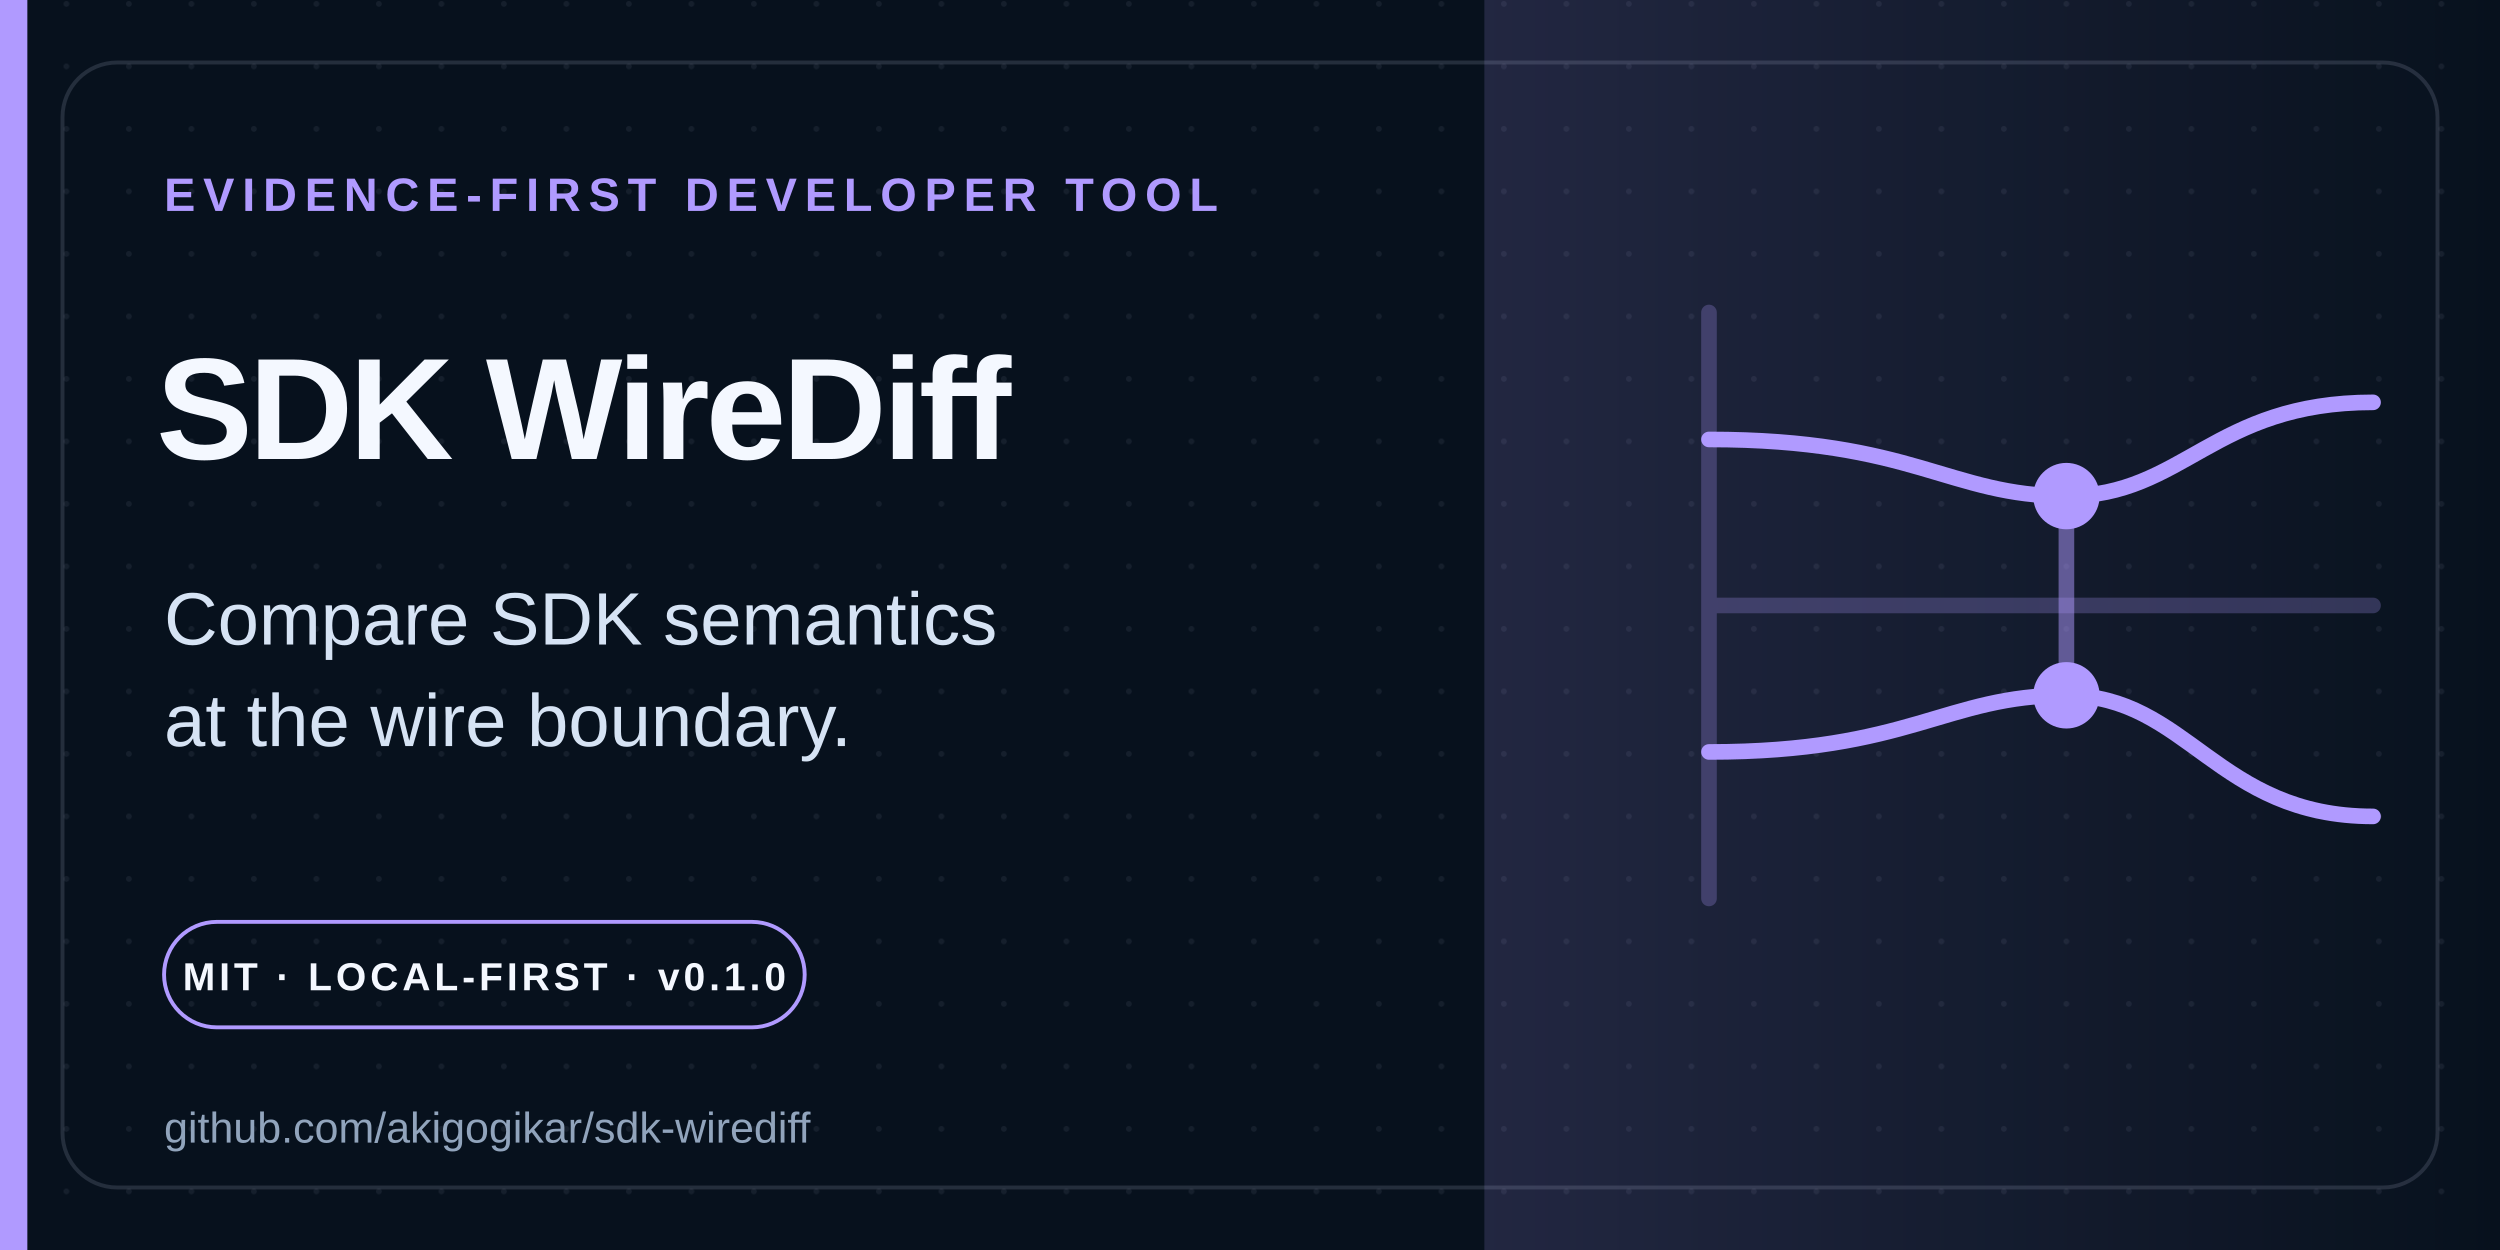
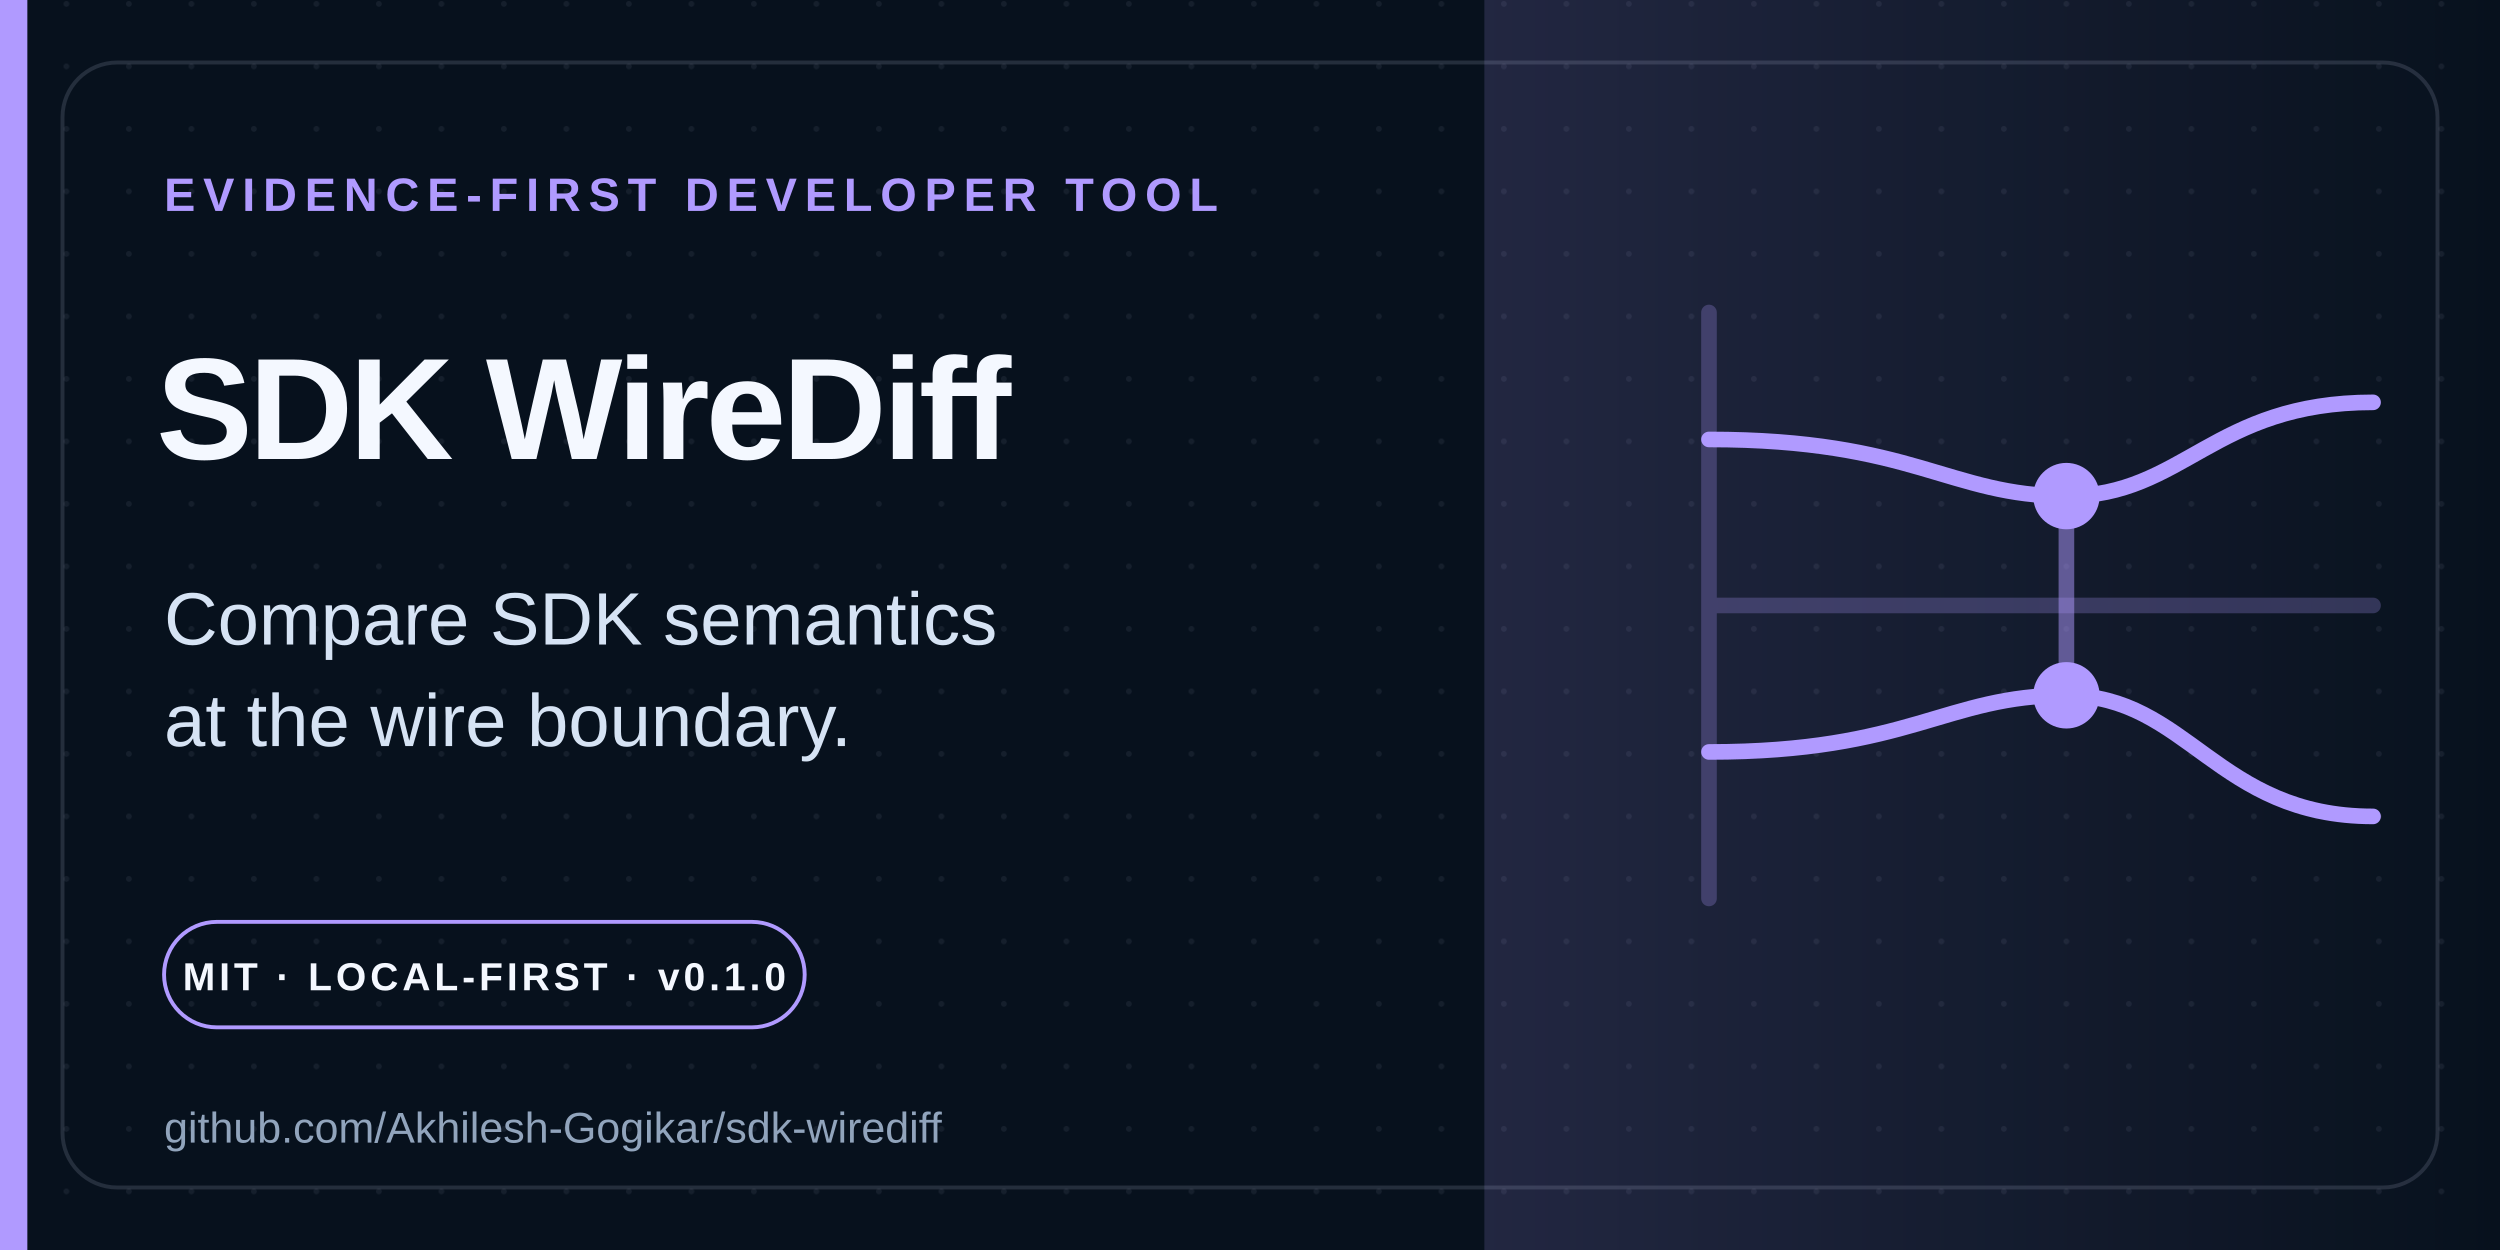
<svg xmlns="http://www.w3.org/2000/svg" width="1280" height="640" viewBox="0 0 1280 640" role="img" aria-labelledby="title desc">
  <rect width="1280" height="640" fill="#07111d" />
  <defs>
    <pattern id="dots" width="32" height="32" patternUnits="userSpaceOnUse">
      <circle cx="2" cy="2" r="1.5" fill="#d6e3ff" opacity=".07" />
    </pattern>
    <linearGradient id="fade" x1="0" x2="1">
      <stop stop-color="#B09AFF" stop-opacity=".16" />
      <stop offset="1" stop-color="#B09AFF" stop-opacity="0" />
    </linearGradient>
  </defs>
  <rect width="1280" height="640" fill="url(#dots)" />
  <rect width="14" height="640" fill="#B09AFF" />
  <rect x="760" width="520" height="640" fill="url(#fade)" />
  <text x="84" y="108" fill="#B09AFF" font-family="Arial, sans-serif" font-size="24" font-weight="700" letter-spacing="4">EVIDENCE-FIRST DEVELOPER TOOL</text>
  <text x="80" y="235" fill="#F4F8FF" font-family="Arial, sans-serif" font-size="74" font-weight="700" letter-spacing="-2">SDK WireDiff</text>
  <text x="84" y="330" fill="#D6E3F4" font-family="Arial, sans-serif" font-size="38" font-weight="400">
    <tspan x="84">Compare SDK semantics</tspan>
    <tspan x="84" dy="52">at the wire boundary.</tspan>
  </text>
  <g transform="translate(84 472)">
    <rect width="328" height="54" rx="27" fill="none" stroke="#B09AFF" stroke-width="2" />
    <text x="164" y="35" text-anchor="middle" fill="#F4F8FF" font-family="Arial, sans-serif" font-size="20" font-weight="700" letter-spacing="2">MIT · LOCAL-FIRST · v0.1.0</text>
  </g>
-   <text x="84" y="585" fill="#91A4BC" font-family="Arial, sans-serif" font-size="22">github.com/akigogikar/sdk-wirediff</text>
+   <text x="84" y="585" fill="#91A4BC" font-family="Arial, sans-serif" font-size="22">github.com/Akhilesh-Gogikar/sdk-wirediff</text>
  <g transform="translate(850 130)" fill="none" stroke="#B09AFF" stroke-width="8" stroke-linecap="round">
    <path opacity=".25" d="M25 30V330M25 180H365" />
    <path d="M25 95C130 95 148 124 208 124S283 76 365 76" />
    <path d="M25 255C128 255 146 226 208 226S285 288 365 288" />
    <path opacity=".5" d="M208 124V226" />
    <circle cx="208" cy="124" r="13" fill="#B09AFF" />
    <circle cx="208" cy="226" r="13" fill="#B09AFF" />
  </g>
  <rect x="32" y="32" width="1216" height="576" rx="28" fill="none" stroke="#D6E3FF" stroke-opacity=".14" stroke-width="2" />
</svg>
